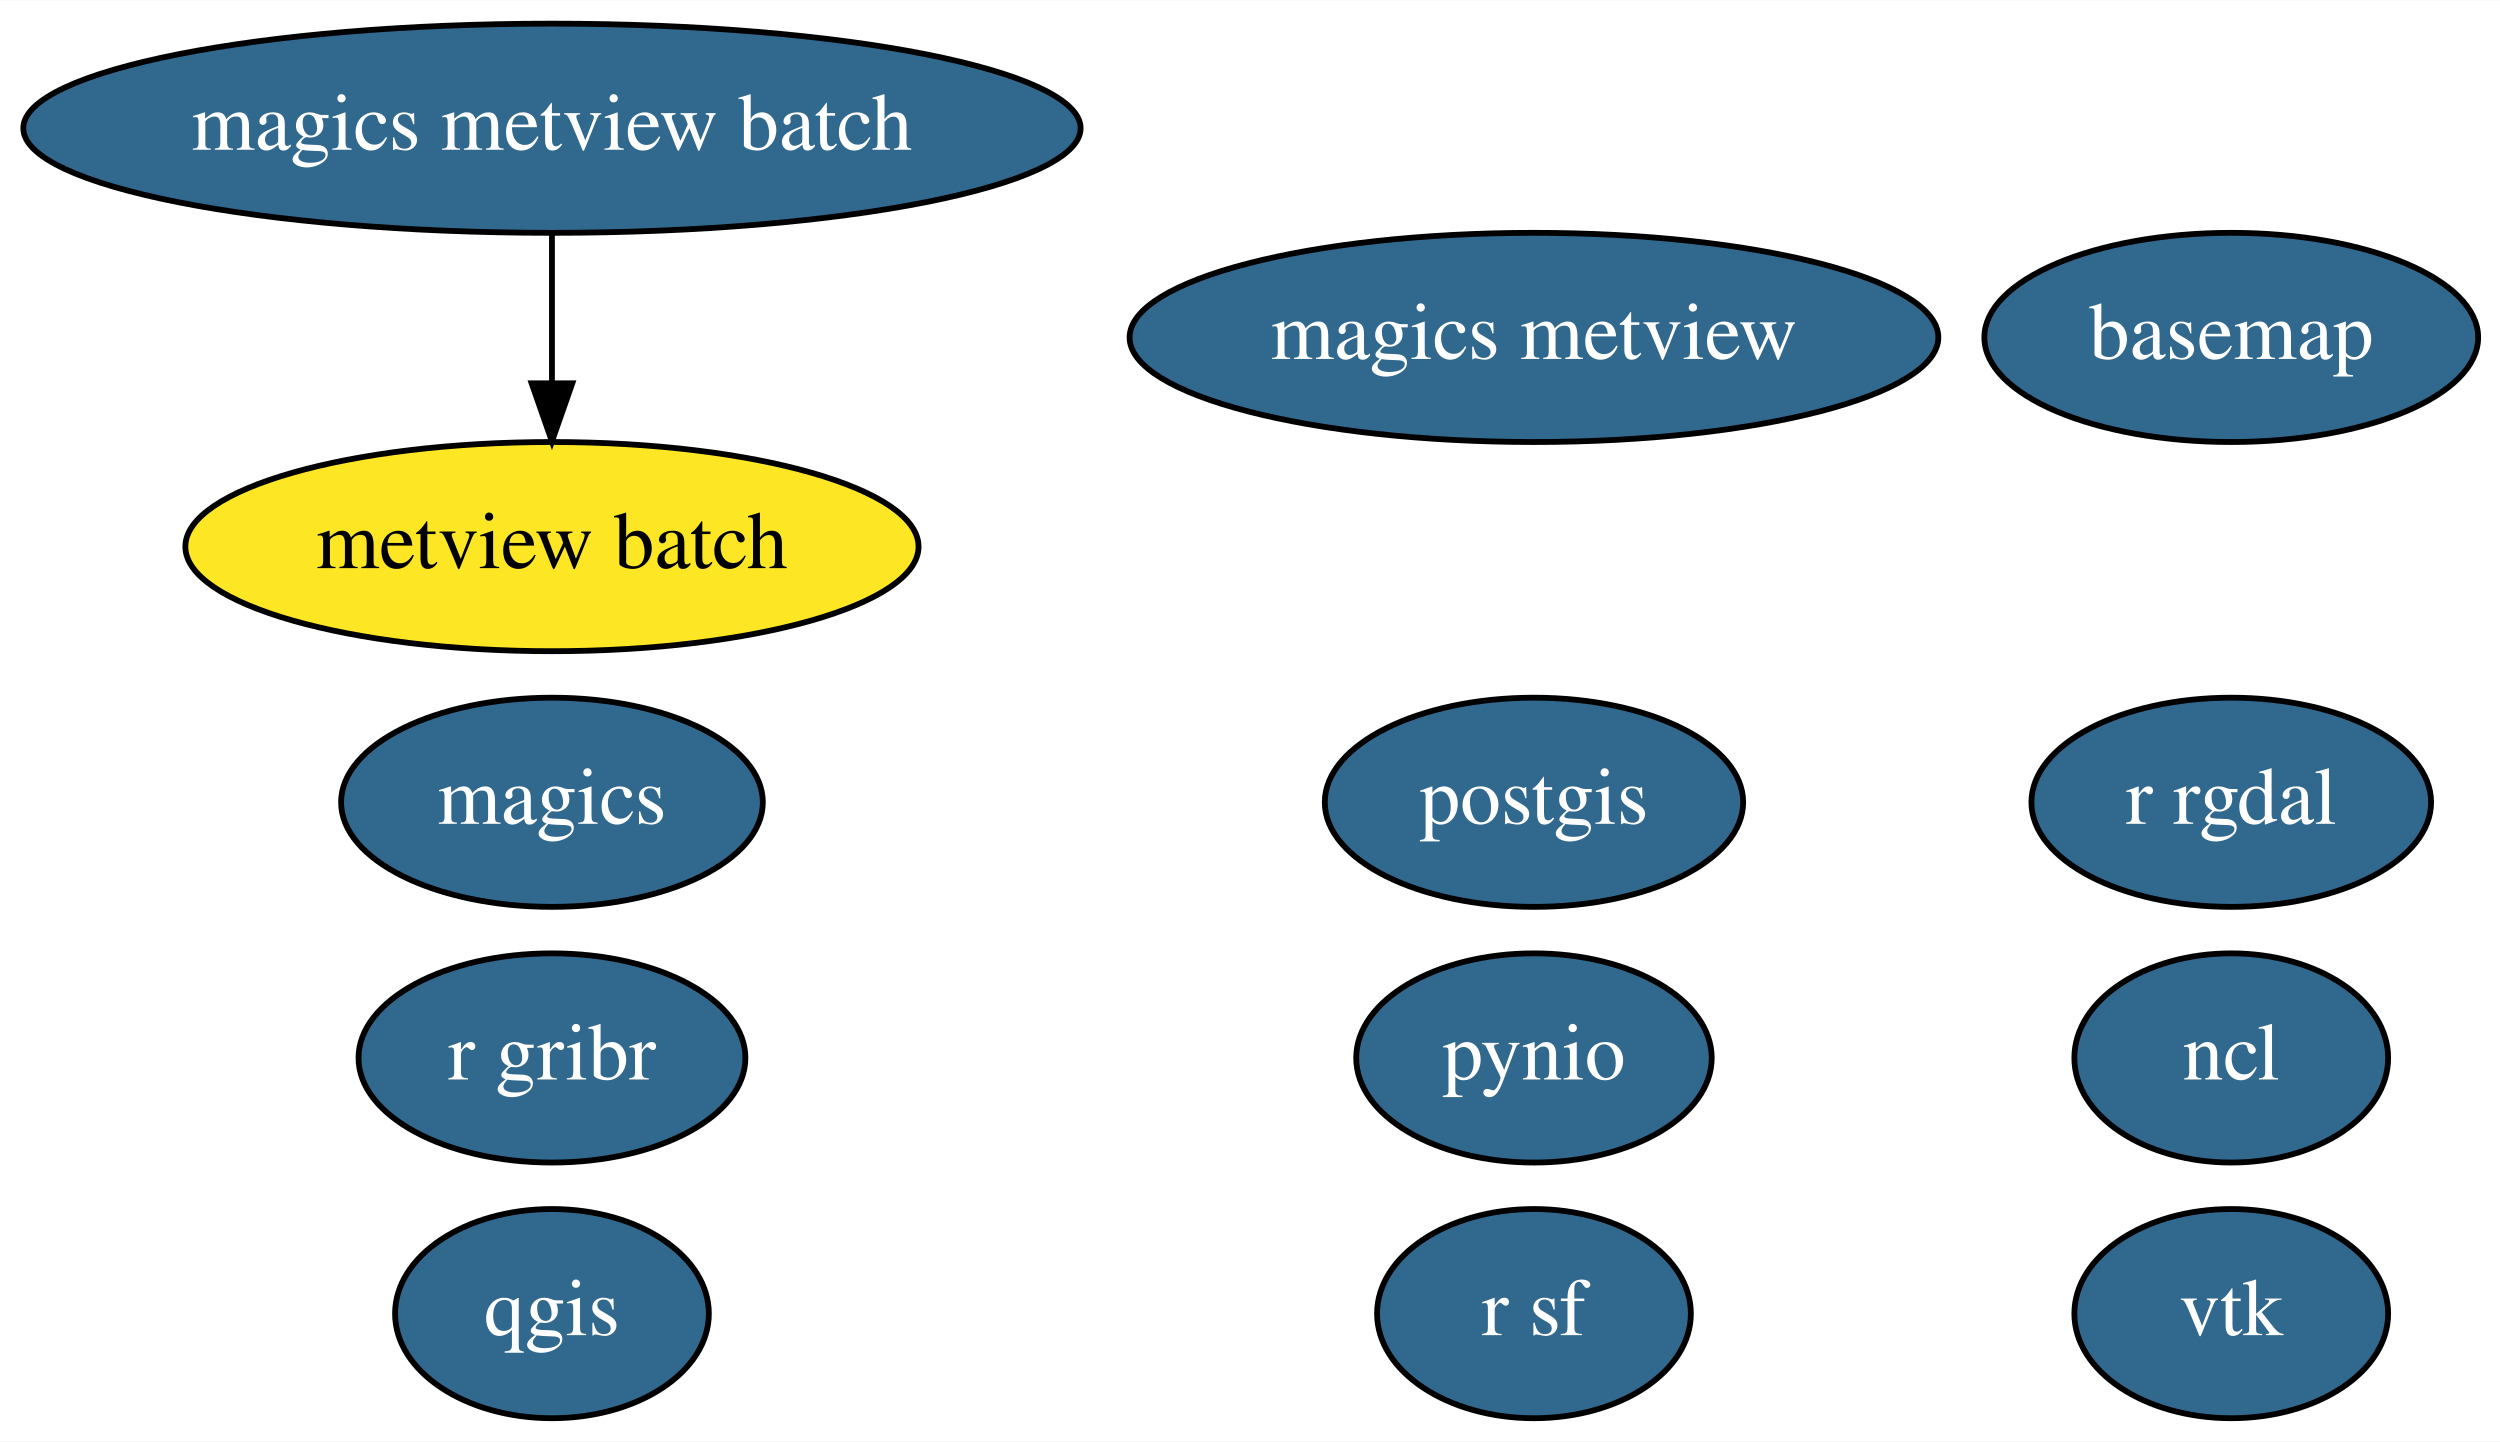
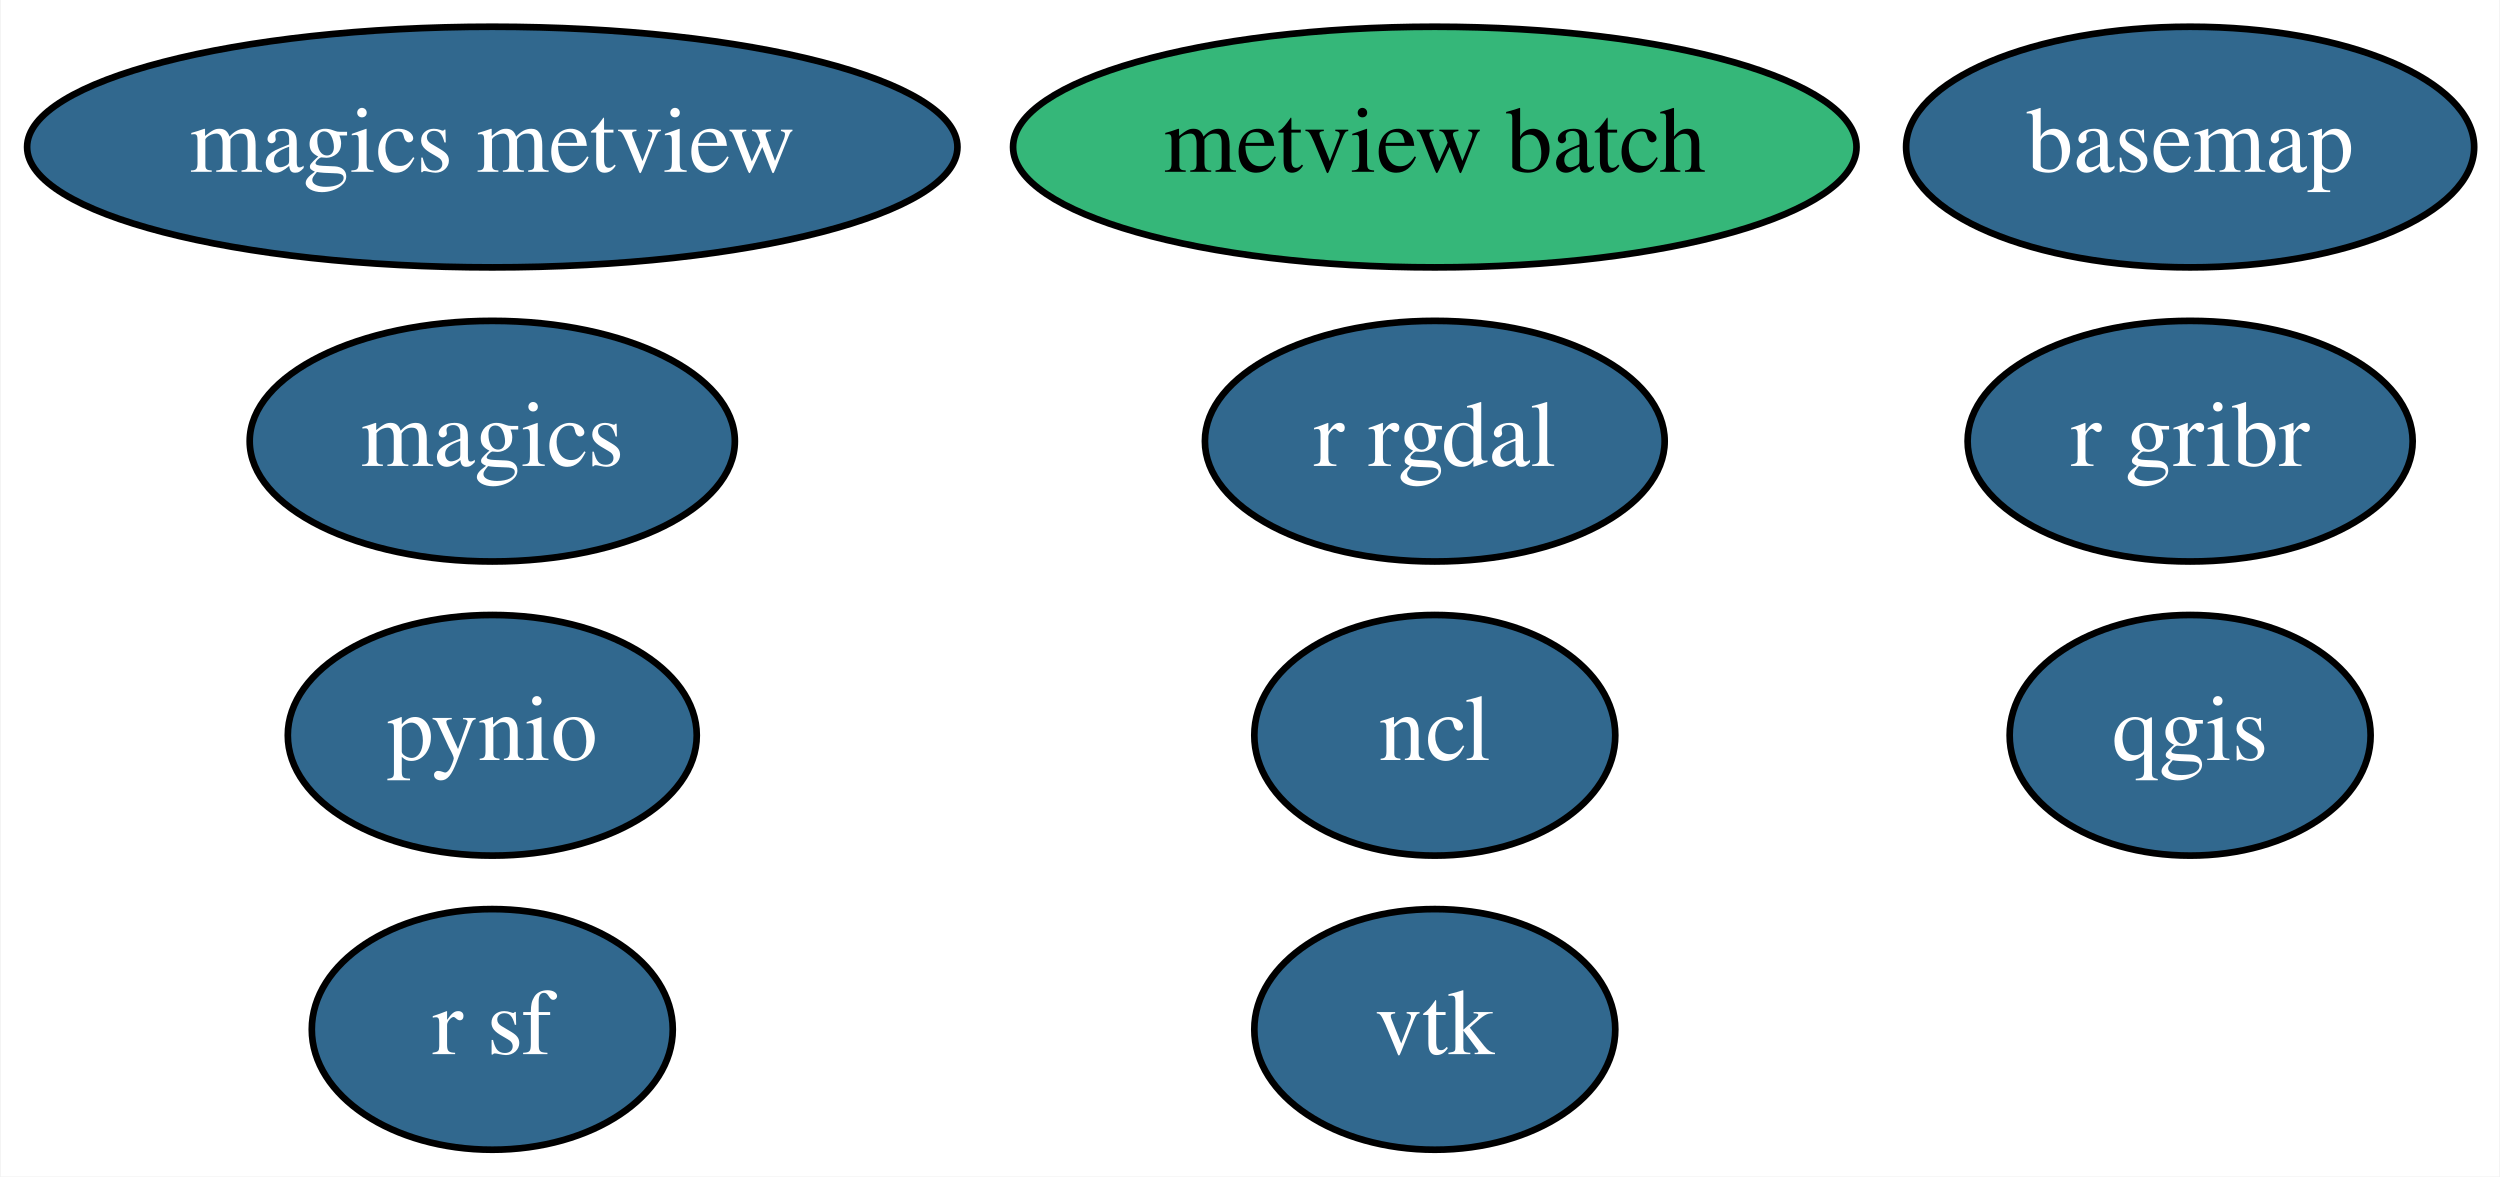
- <svg xmlns="http://www.w3.org/2000/svg" xmlns:xlink="http://www.w3.org/1999/xlink" width="430pt" height="248pt" viewBox="0.00 0.00 430.24 248.00">
-   <g id="graph0" class="graph" transform="scale(1 1) rotate(0) translate(4 244)">
-     <polygon fill="white" stroke="transparent" points="-4,4 -4,-244 426.24,-244 426.24,4 -4,4" />
+ <svg xmlns="http://www.w3.org/2000/svg" xmlns:xlink="http://www.w3.org/1999/xlink" width="374pt" height="176pt" viewBox="0.00 0.00 373.79 176.00">
+   <g id="graph0" class="graph" transform="scale(1 1) rotate(0) translate(4 172)">
+     <polygon fill="white" stroke="transparent" points="-4,4 -4,-172 369.79,-172 369.79,4 -4,4" />
    <g id="node1" class="node">
      <g id="a_node1">
        <a xlink:href="https://github.com/conda-forge/basemap-feedstock/pull/63" xlink:title="basemap">
-           <ellipse fill="#31688e" stroke="black" cx="379.99" cy="-186" rx="42.49" ry="18" />
-           <text text-anchor="middle" x="379.99" y="-182.3" font-family="Times,serif" font-size="14.00" fill="white">basemap</text>
+           <ellipse fill="#31688e" stroke="black" cx="323.54" cy="-150" rx="42.49" ry="18" />
+           <text text-anchor="middle" x="323.54" y="-146.3" font-family="Times,serif" font-size="14.00" fill="white">basemap</text>
        </a>
      </g>
    </g>
    <g id="node2" class="node">
      <g id="a_node2">
        <a xlink:href="https://github.com/conda-forge/magics-feedstock/pull/72" xlink:title="magics">
-           <ellipse fill="#31688e" stroke="black" cx="90.99" cy="-106" rx="36.29" ry="18" />
-           <text text-anchor="middle" x="90.99" y="-102.3" font-family="Times,serif" font-size="14.00" fill="white">magics</text>
+           <ellipse fill="#31688e" stroke="black" cx="69.54" cy="-106" rx="36.29" ry="18" />
+           <text text-anchor="middle" x="69.54" y="-102.3" font-family="Times,serif" font-size="14.00" fill="white">magics</text>
        </a>
      </g>
    </g>
    <g id="node3" class="node">
      <g id="a_node3">
        <a xlink:href="https://github.com/conda-forge/ncl-feedstock/pull/81" xlink:title="ncl">
-           <ellipse fill="#31688e" stroke="black" cx="379.99" cy="-62" rx="27" ry="18" />
-           <text text-anchor="middle" x="379.99" y="-58.3" font-family="Times,serif" font-size="14.00" fill="white">ncl</text>
+           <ellipse fill="#31688e" stroke="black" cx="210.54" cy="-62" rx="27" ry="18" />
+           <text text-anchor="middle" x="210.54" y="-58.3" font-family="Times,serif" font-size="14.00" fill="white">ncl</text>
        </a>
      </g>
    </g>
    <g id="node4" class="node">
      <g id="a_node4">
-         <a xlink:href="https://github.com/conda-forge/postgis-feedstock/pull/44" xlink:title="postgis">
-           <ellipse fill="#31688e" stroke="black" cx="259.99" cy="-106" rx="36" ry="18" />
-           <text text-anchor="middle" x="259.99" y="-102.3" font-family="Times,serif" font-size="14.00" fill="white">postgis</text>
+         <a xlink:href="https://github.com/conda-forge/pynio-feedstock/pull/87" xlink:title="pynio">
+           <ellipse fill="#31688e" stroke="black" cx="69.54" cy="-62" rx="30.59" ry="18" />
+           <text text-anchor="middle" x="69.54" y="-58.3" font-family="Times,serif" font-size="14.00" fill="white">pynio</text>
        </a>
      </g>
    </g>
    <g id="node5" class="node">
      <g id="a_node5">
-         <a xlink:href="https://github.com/conda-forge/pynio-feedstock/pull/87" xlink:title="pynio">
-           <ellipse fill="#31688e" stroke="black" cx="259.99" cy="-62" rx="30.59" ry="18" />
-           <text text-anchor="middle" x="259.99" y="-58.3" font-family="Times,serif" font-size="14.00" fill="white">pynio</text>
+         <a xlink:href="https://github.com/conda-forge/qgis-feedstock/pull/135" xlink:title="qgis">
+           <ellipse fill="#31688e" stroke="black" cx="323.54" cy="-62" rx="27" ry="18" />
+           <text text-anchor="middle" x="323.54" y="-58.3" font-family="Times,serif" font-size="14.00" fill="white">qgis</text>
        </a>
      </g>
    </g>
    <g id="node6" class="node">
      <g id="a_node6">
-         <a xlink:href="https://github.com/conda-forge/qgis-feedstock/pull/135" xlink:title="qgis">
-           <ellipse fill="#31688e" stroke="black" cx="90.99" cy="-18" rx="27" ry="18" />
-           <text text-anchor="middle" x="90.99" y="-14.3" font-family="Times,serif" font-size="14.00" fill="white">qgis</text>
+         <a xlink:href="https://github.com/conda-forge/r-rgdal-feedstock/pull/40" xlink:title="r rgdal">
+           <ellipse fill="#31688e" stroke="black" cx="210.54" cy="-106" rx="34.39" ry="18" />
+           <text text-anchor="middle" x="210.54" y="-102.3" font-family="Times,serif" font-size="14.00" fill="white">r rgdal</text>
        </a>
      </g>
    </g>
    <g id="node7" class="node">
      <g id="a_node7">
-         <a xlink:href="https://github.com/conda-forge/r-rgdal-feedstock/pull/40" xlink:title="r rgdal">
-           <ellipse fill="#31688e" stroke="black" cx="379.99" cy="-106" rx="34.39" ry="18" />
-           <text text-anchor="middle" x="379.99" y="-102.3" font-family="Times,serif" font-size="14.00" fill="white">r rgdal</text>
+         <a xlink:href="https://github.com/conda-forge/r-sf-feedstock/pull/41" xlink:title="r sf">
+           <ellipse fill="#31688e" stroke="black" cx="69.54" cy="-18" rx="27" ry="18" />
+           <text text-anchor="middle" x="69.54" y="-14.3" font-family="Times,serif" font-size="14.00" fill="white">r sf</text>
        </a>
      </g>
    </g>
    <g id="node8" class="node">
      <g id="a_node8">
-         <a xlink:href="https://github.com/conda-forge/r-sf-feedstock/pull/41" xlink:title="r sf">
-           <ellipse fill="#31688e" stroke="black" cx="259.99" cy="-18" rx="27" ry="18" />
-           <text text-anchor="middle" x="259.99" y="-14.3" font-family="Times,serif" font-size="14.00" fill="white">r sf</text>
+         <a xlink:href="https://github.com/conda-forge/vtk-feedstock/pull/141" xlink:title="vtk">
+           <ellipse fill="#31688e" stroke="black" cx="210.54" cy="-18" rx="27" ry="18" />
+           <text text-anchor="middle" x="210.54" y="-14.3" font-family="Times,serif" font-size="14.00" fill="white">vtk</text>
        </a>
      </g>
    </g>
    <g id="node9" class="node">
      <g id="a_node9">
-         <a xlink:href="https://github.com/conda-forge/vtk-feedstock/pull/141" xlink:title="vtk">
-           <ellipse fill="#31688e" stroke="black" cx="379.99" cy="-18" rx="27" ry="18" />
-           <text text-anchor="middle" x="379.99" y="-14.3" font-family="Times,serif" font-size="14.00" fill="white">vtk</text>
+         <a xlink:href="https://github.com/conda-forge/r-gribr-feedstock/pull/12" xlink:title="r gribr">
+           <ellipse fill="#31688e" stroke="black" cx="323.54" cy="-106" rx="33.29" ry="18" />
+           <text text-anchor="middle" x="323.54" y="-102.3" font-family="Times,serif" font-size="14.00" fill="white">r gribr</text>
        </a>
      </g>
    </g>
    <g id="node10" class="node">
      <g id="a_node10">
-         <a xlink:href="https://github.com/conda-forge/r-gribr-feedstock/pull/12" xlink:title="r gribr">
-           <ellipse fill="#31688e" stroke="black" cx="90.99" cy="-62" rx="33.29" ry="18" />
-           <text text-anchor="middle" x="90.99" y="-58.3" font-family="Times,serif" font-size="14.00" fill="white">r gribr</text>
+         <a xlink:href="https://github.com/conda-forge/magics-metview-feedstock/pull/17" xlink:title="magics metview">
+           <ellipse fill="#31688e" stroke="black" cx="69.54" cy="-150" rx="69.59" ry="18" />
+           <text text-anchor="middle" x="69.54" y="-146.3" font-family="Times,serif" font-size="14.00" fill="white">magics metview</text>
        </a>
      </g>
    </g>
    <g id="node11" class="node">
      <g id="a_node11">
-         <a xlink:href="https://github.com/conda-forge/magics-metview-feedstock/pull/17" xlink:title="magics metview">
-           <ellipse fill="#31688e" stroke="black" cx="259.99" cy="-186" rx="69.59" ry="18" />
-           <text text-anchor="middle" x="259.99" y="-182.3" font-family="Times,serif" font-size="14.00" fill="white">magics metview</text>
+         <a xlink:href="https://github.com/conda-forge/metview-batch-feedstock" xlink:title="metview batch">
+           <ellipse fill="#35b779" stroke="black" cx="210.54" cy="-150" rx="63.09" ry="18" />
+           <text text-anchor="middle" x="210.54" y="-146.3" font-family="Times,serif" font-size="14.00">metview batch</text>
        </a>
      </g>
    </g>
-     <g id="node12" class="node">
-       <g id="a_node12">
-         <a xlink:href="https://github.com/conda-forge/magics-metview-batch-feedstock/pull/10" xlink:title="magics metview batch">
-           <ellipse fill="#31688e" stroke="black" cx="90.99" cy="-222" rx="90.98" ry="18" />
-           <text text-anchor="middle" x="90.99" y="-218.3" font-family="Times,serif" font-size="14.00" fill="white">magics metview batch</text>
-         </a>
-       </g>
-     </g>
-     <g id="node13" class="node">
-       <g id="a_node13">
-         <a xlink:href="https://github.com/conda-forge/metview-batch-feedstock" xlink:title="metview batch">
-           <ellipse fill="#fde725" stroke="black" cx="90.99" cy="-150" rx="63.09" ry="18" />
-           <text text-anchor="middle" x="90.99" y="-146.3" font-family="Times,serif" font-size="14.00">metview batch</text>
-         </a>
-       </g>
-     </g>
-     <g id="edge1" class="edge">
-       <path fill="none" stroke="black" d="M90.99,-203.7C90.99,-195.98 90.99,-186.71 90.99,-178.11" />
-       <polygon fill="black" stroke="black" points="94.49,-178.1 90.99,-168.1 87.49,-178.1 94.49,-178.1" />
-     </g>
  </g>
</svg>
